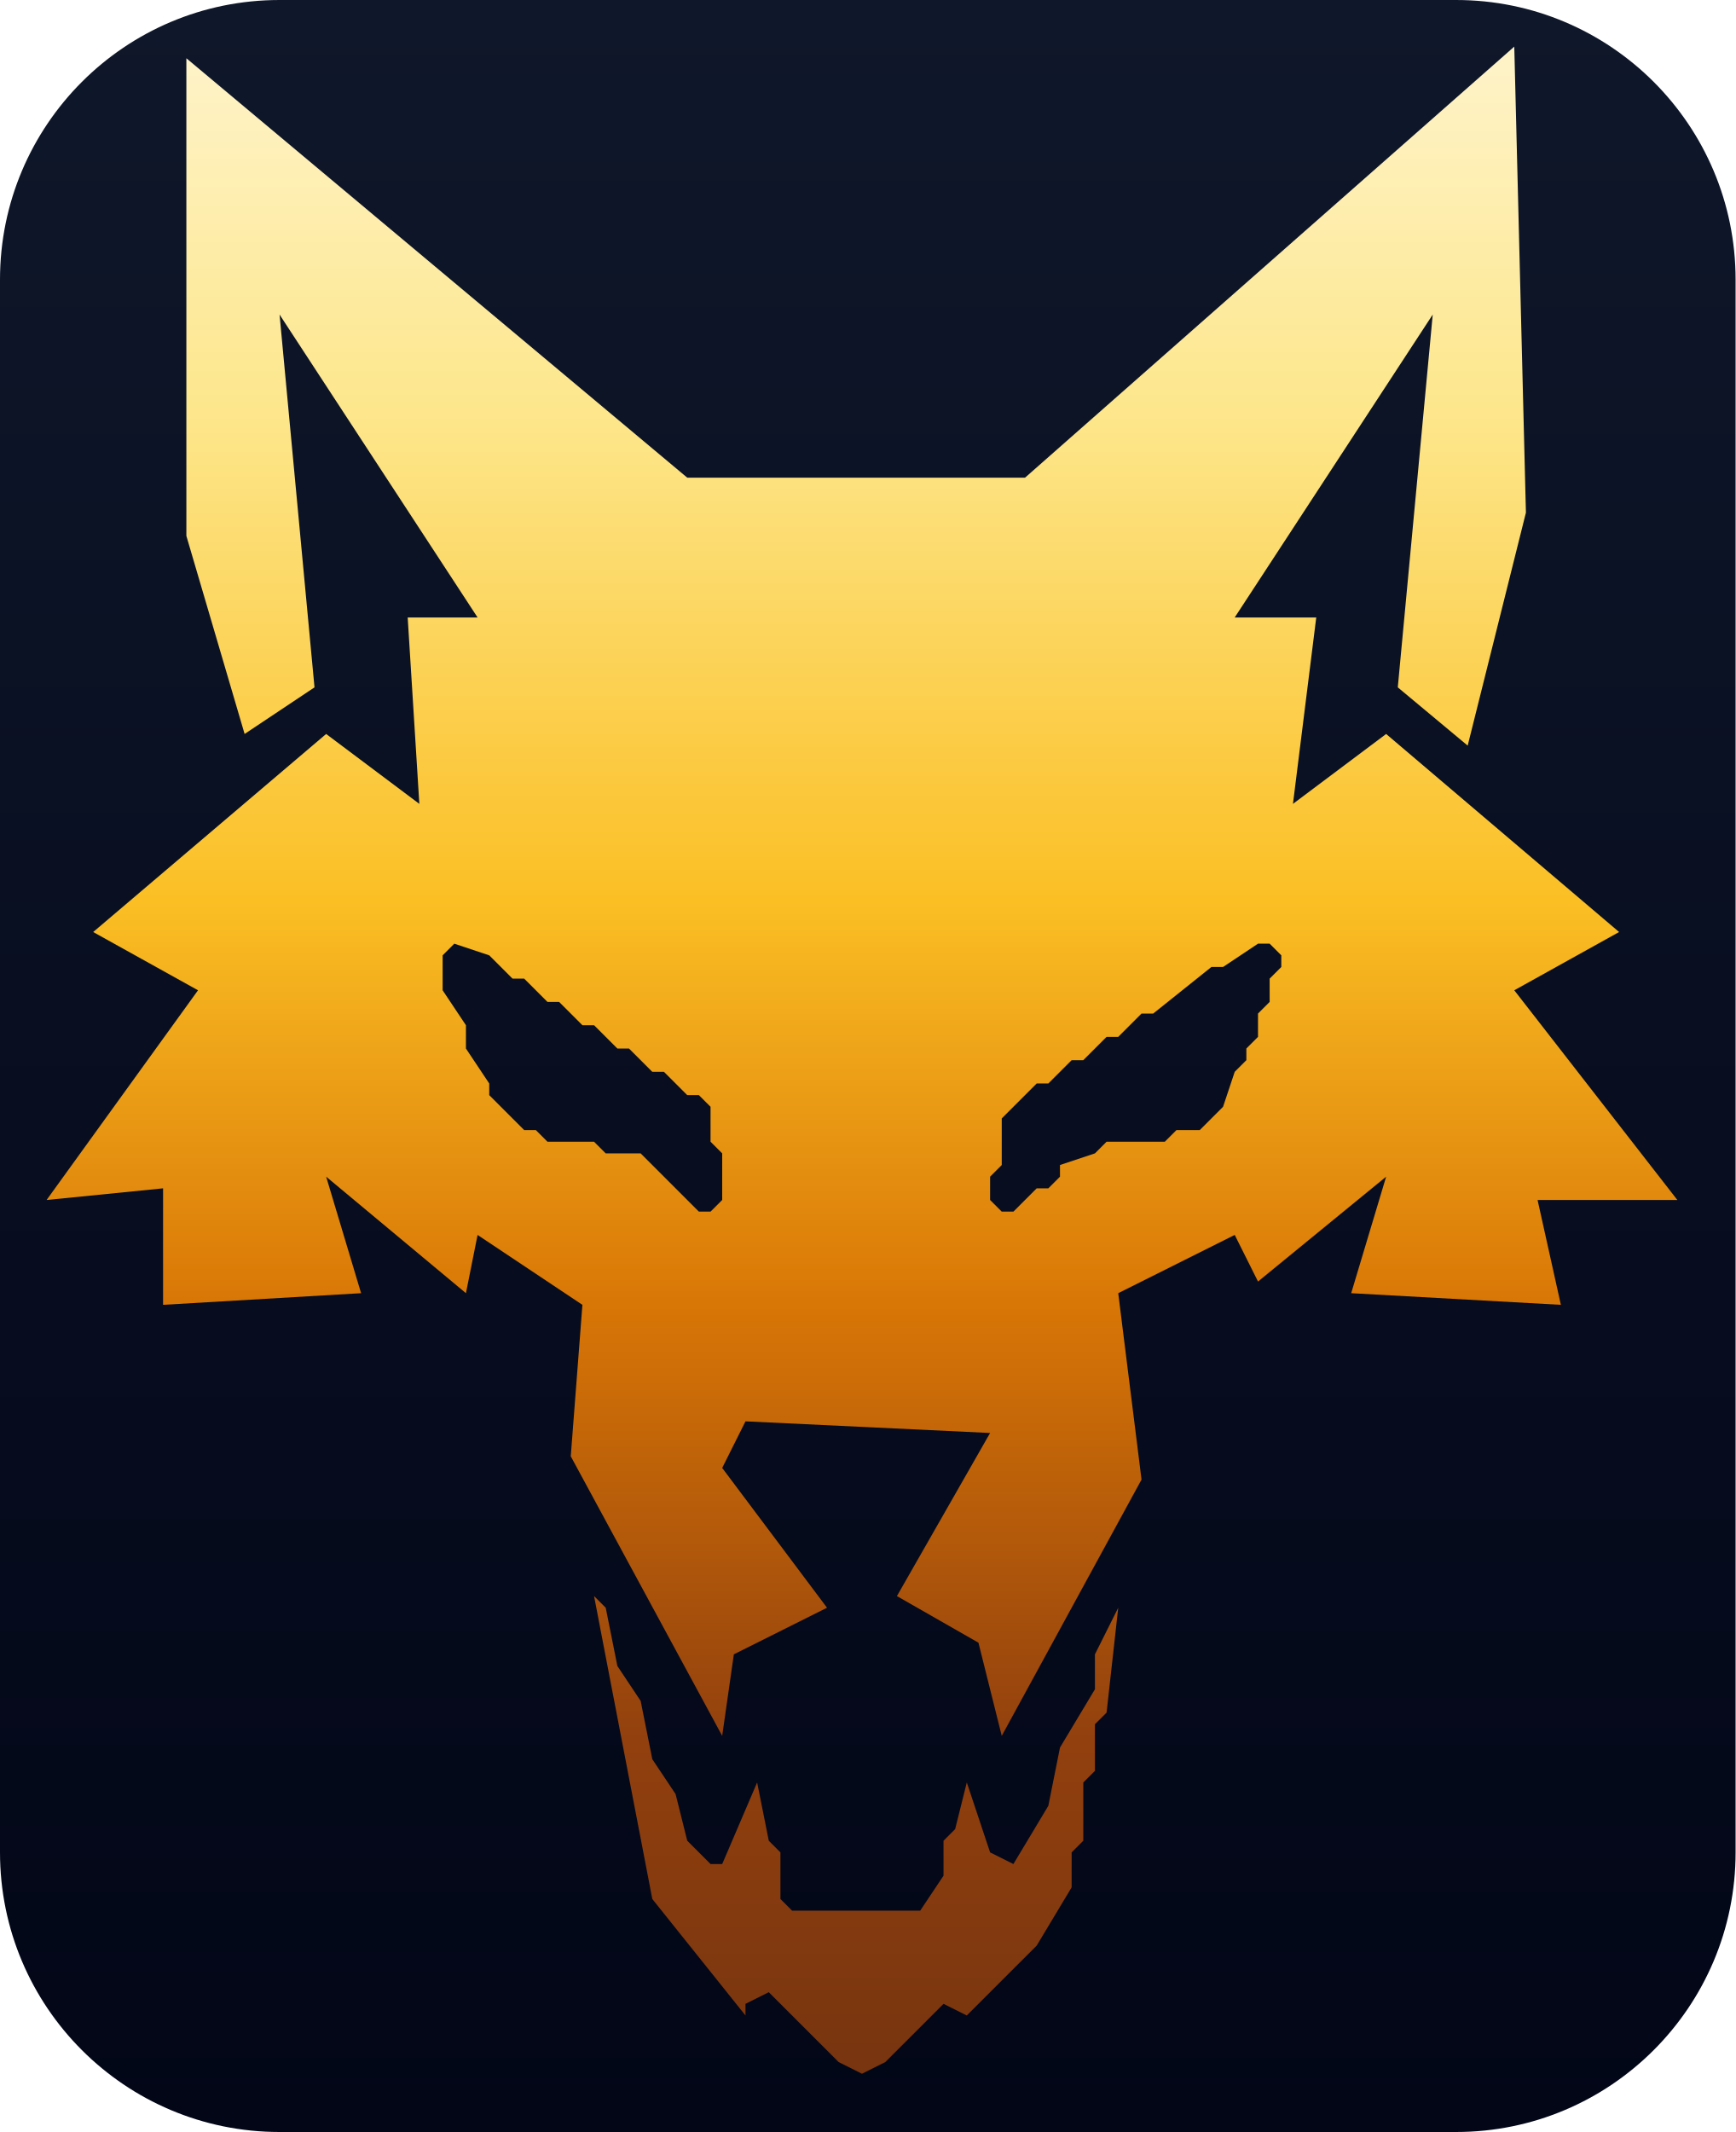
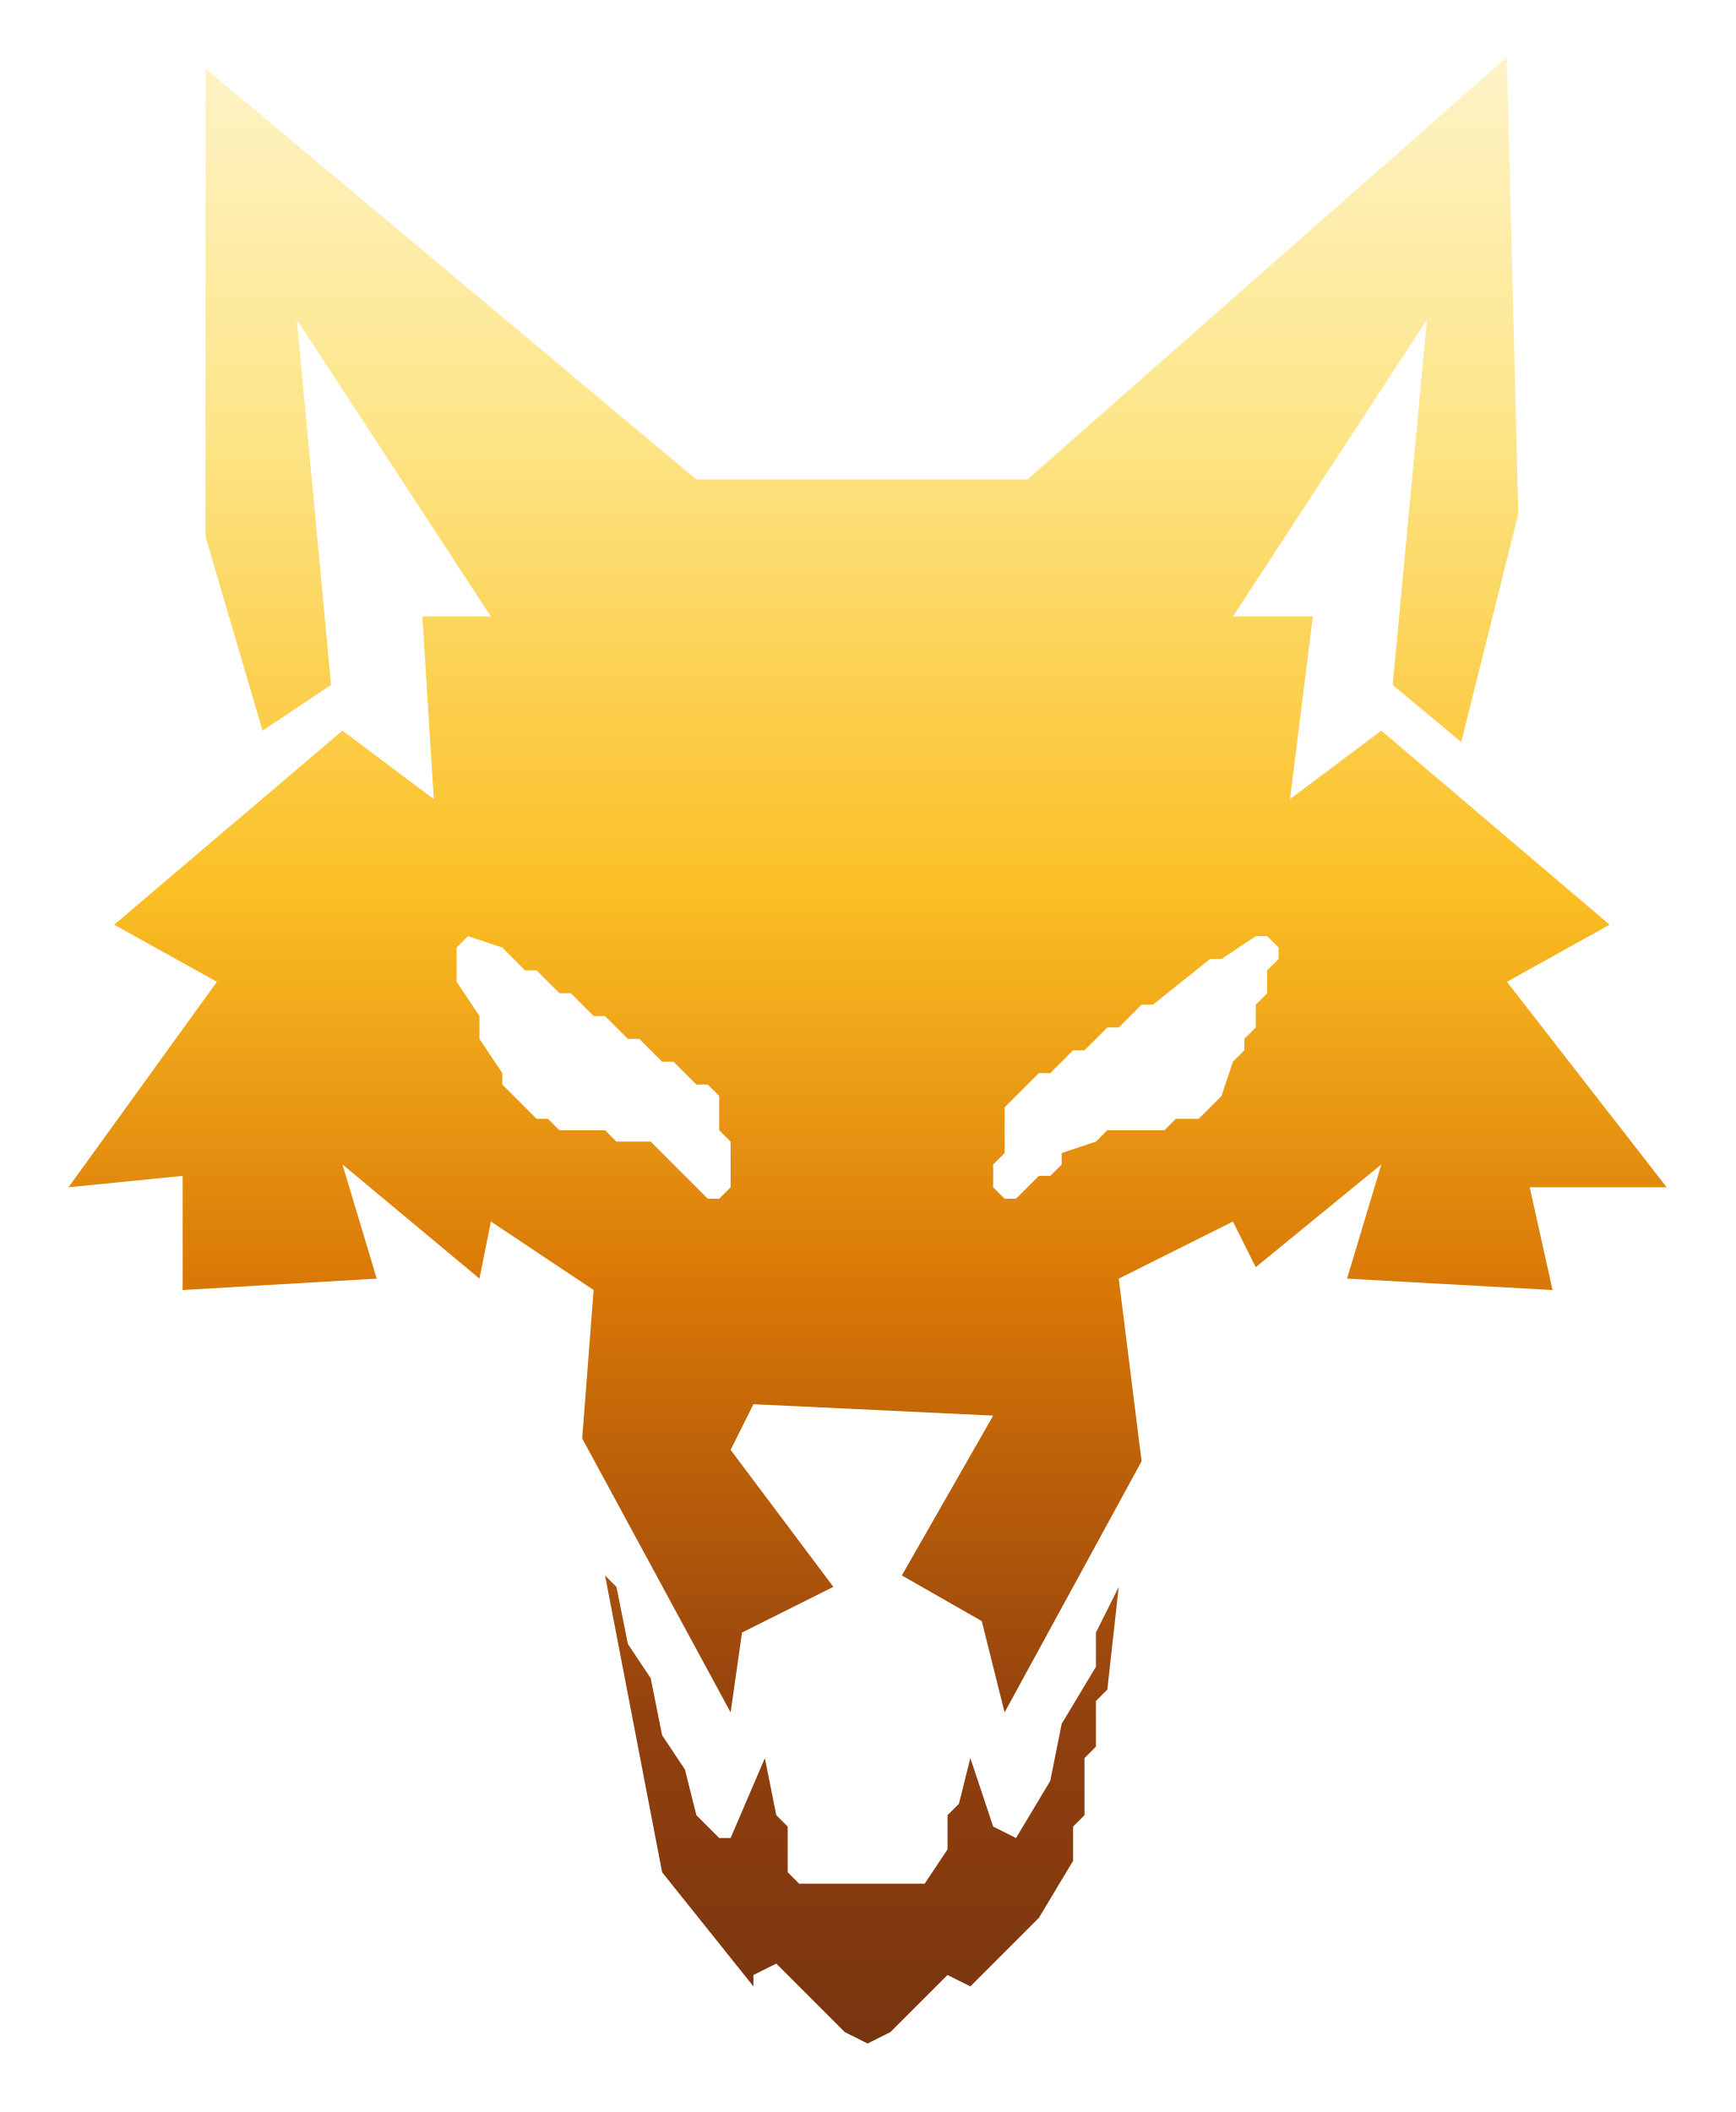
- <svg xmlns="http://www.w3.org/2000/svg" viewBox="0 0 149 183">
+ <svg xmlns="http://www.w3.org/2000/svg" viewBox="-2 -1 152 185">
  <defs>
    <linearGradient id="goldForge" x1="0" y1="0" x2="0" y2="1">
      <stop offset="0%" stop-color="#FEF3C7" />
      <stop offset="18%" stop-color="#FDE68A" />
      <stop offset="42%" stop-color="#FBBF24" />
      <stop offset="62%" stop-color="#D97706" />
      <stop offset="84%" stop-color="#92400E" />
      <stop offset="100%" stop-color="#78350F" />
    </linearGradient>
-     <linearGradient id="bg" x1="0" y1="0" x2="0" y2="1">
-       <stop offset="0%" stop-color="#0F172A" />
-       <stop offset="100%" stop-color="#020617" />
-     </linearGradient>
  </defs>
-   <rect width="149" height="183" rx="24" fill="url(#bg)" />
  <path fill="url(#goldForge)" fill-rule="evenodd" d="M 16.0 5.0 L 16.0 46.0 L 21.0 63.0 L 27.0 59.0 L 24.0 27.0 L 41.0 53.0 L 35.0 53.0 L 36.0 69.0 L 28.0 63.0 L 8.0 80.0 L 17.0 85.0 L 4.0 103.0 L 14.0 102.0 L 14.0 112.0 L 31.0 111.0 L 28.0 101.0 L 40.0 111.0 L 41.0 106.0 L 50.0 112.0 L 49.0 125.0 L 62.0 149.0 L 63.0 142.0 L 71.0 138.0 L 62.0 126.0 L 64.0 122.0 L 85.0 123.0 L 77.0 137.0 L 84.0 141.0 L 86.0 149.0 L 98.0 127.0 L 96.0 111.0 L 106.0 106.0 L 108.0 110.0 L 119.0 101.0 L 116.0 111.0 L 134.0 112.0 L 132.0 103.0 L 144.0 103.0 L 130.0 85.0 L 139.0 80.0 L 119.0 63.0 L 111.0 69.0 L 113.0 53.0 L 106.0 53.0 L 123.0 27.0 L 120.0 59.0 L 126.0 64.0 L 131.0 44.0 L 130.0 4.0 L 88.0 41.0 L 59.0 41.0 Z M 51.0 137.0 L 56.0 163.0 L 64.0 173.0 L 64.0 172.0 L 66.0 171.0 L 72.0 177.0 L 74.0 178.0 L 76.0 177.0 L 81.0 172.0 L 83.0 173.0 L 89.0 167.0 L 92.0 162.0 L 92.0 159.0 L 93.0 158.0 L 93.0 153.0 L 94.0 152.0 L 94.0 148.0 L 95.0 147.0 L 96.0 138.0 L 94.0 142.0 L 94.0 145.0 L 91.0 150.0 L 90.0 155.0 L 87.0 160.0 L 85.0 159.0 L 83.0 153.0 L 82.0 157.0 L 81.0 158.0 L 81.0 161.0 L 79.0 164.0 L 68.0 164.0 L 67.0 163.0 L 67.0 159.0 L 66.0 158.0 L 65.0 153.0 L 62.0 160.0 L 61.0 160.0 L 59.0 158.0 L 58.0 154.0 L 56.0 151.0 L 55.0 146.0 L 53.0 143.0 L 52.0 138.0 Z M 110.0 82.0 L 110.0 83.0 L 109.0 84.0 L 109.0 86.0 L 108.0 87.0 L 108.0 89.0 L 107.0 90.0 L 107.0 91.0 L 106.0 92.0 L 105.0 95.0 L 103.0 97.0 L 101.0 97.0 L 100.0 98.0 L 95.0 98.0 L 94.0 99.0 L 91.0 100.0 L 91.0 101.0 L 90.0 102.0 L 89.0 102.0 L 87.0 104.0 L 86.0 104.0 L 85.0 103.0 L 85.0 101.0 L 86.0 100.0 L 86.0 96.0 L 89.0 93.0 L 90.0 93.0 L 92.0 91.0 L 93.0 91.0 L 95.0 89.0 L 96.0 89.0 L 98.0 87.0 L 99.0 87.0 L 104.0 83.0 L 105.0 83.0 L 108.0 81.0 L 109.0 81.0 Z M 38.0 82.0 L 39.0 81.0 L 42.0 82.0 L 44.0 84.0 L 45.0 84.0 L 47.0 86.0 L 48.0 86.0 L 50.0 88.0 L 51.0 88.0 L 53.0 90.0 L 54.0 90.0 L 56.0 92.0 L 57.0 92.0 L 59.0 94.0 L 60.0 94.0 L 61.0 95.0 L 61.0 98.0 L 62.0 99.0 L 62.0 103.0 L 61.0 104.0 L 60.0 104.0 L 55.0 99.0 L 52.0 99.0 L 51.0 98.0 L 47.0 98.0 L 46.0 97.0 L 45.0 97.0 L 42.0 94.0 L 42.0 93.0 L 40.0 90.0 L 40.0 88.0 L 38.0 85.0 Z" />
</svg>
